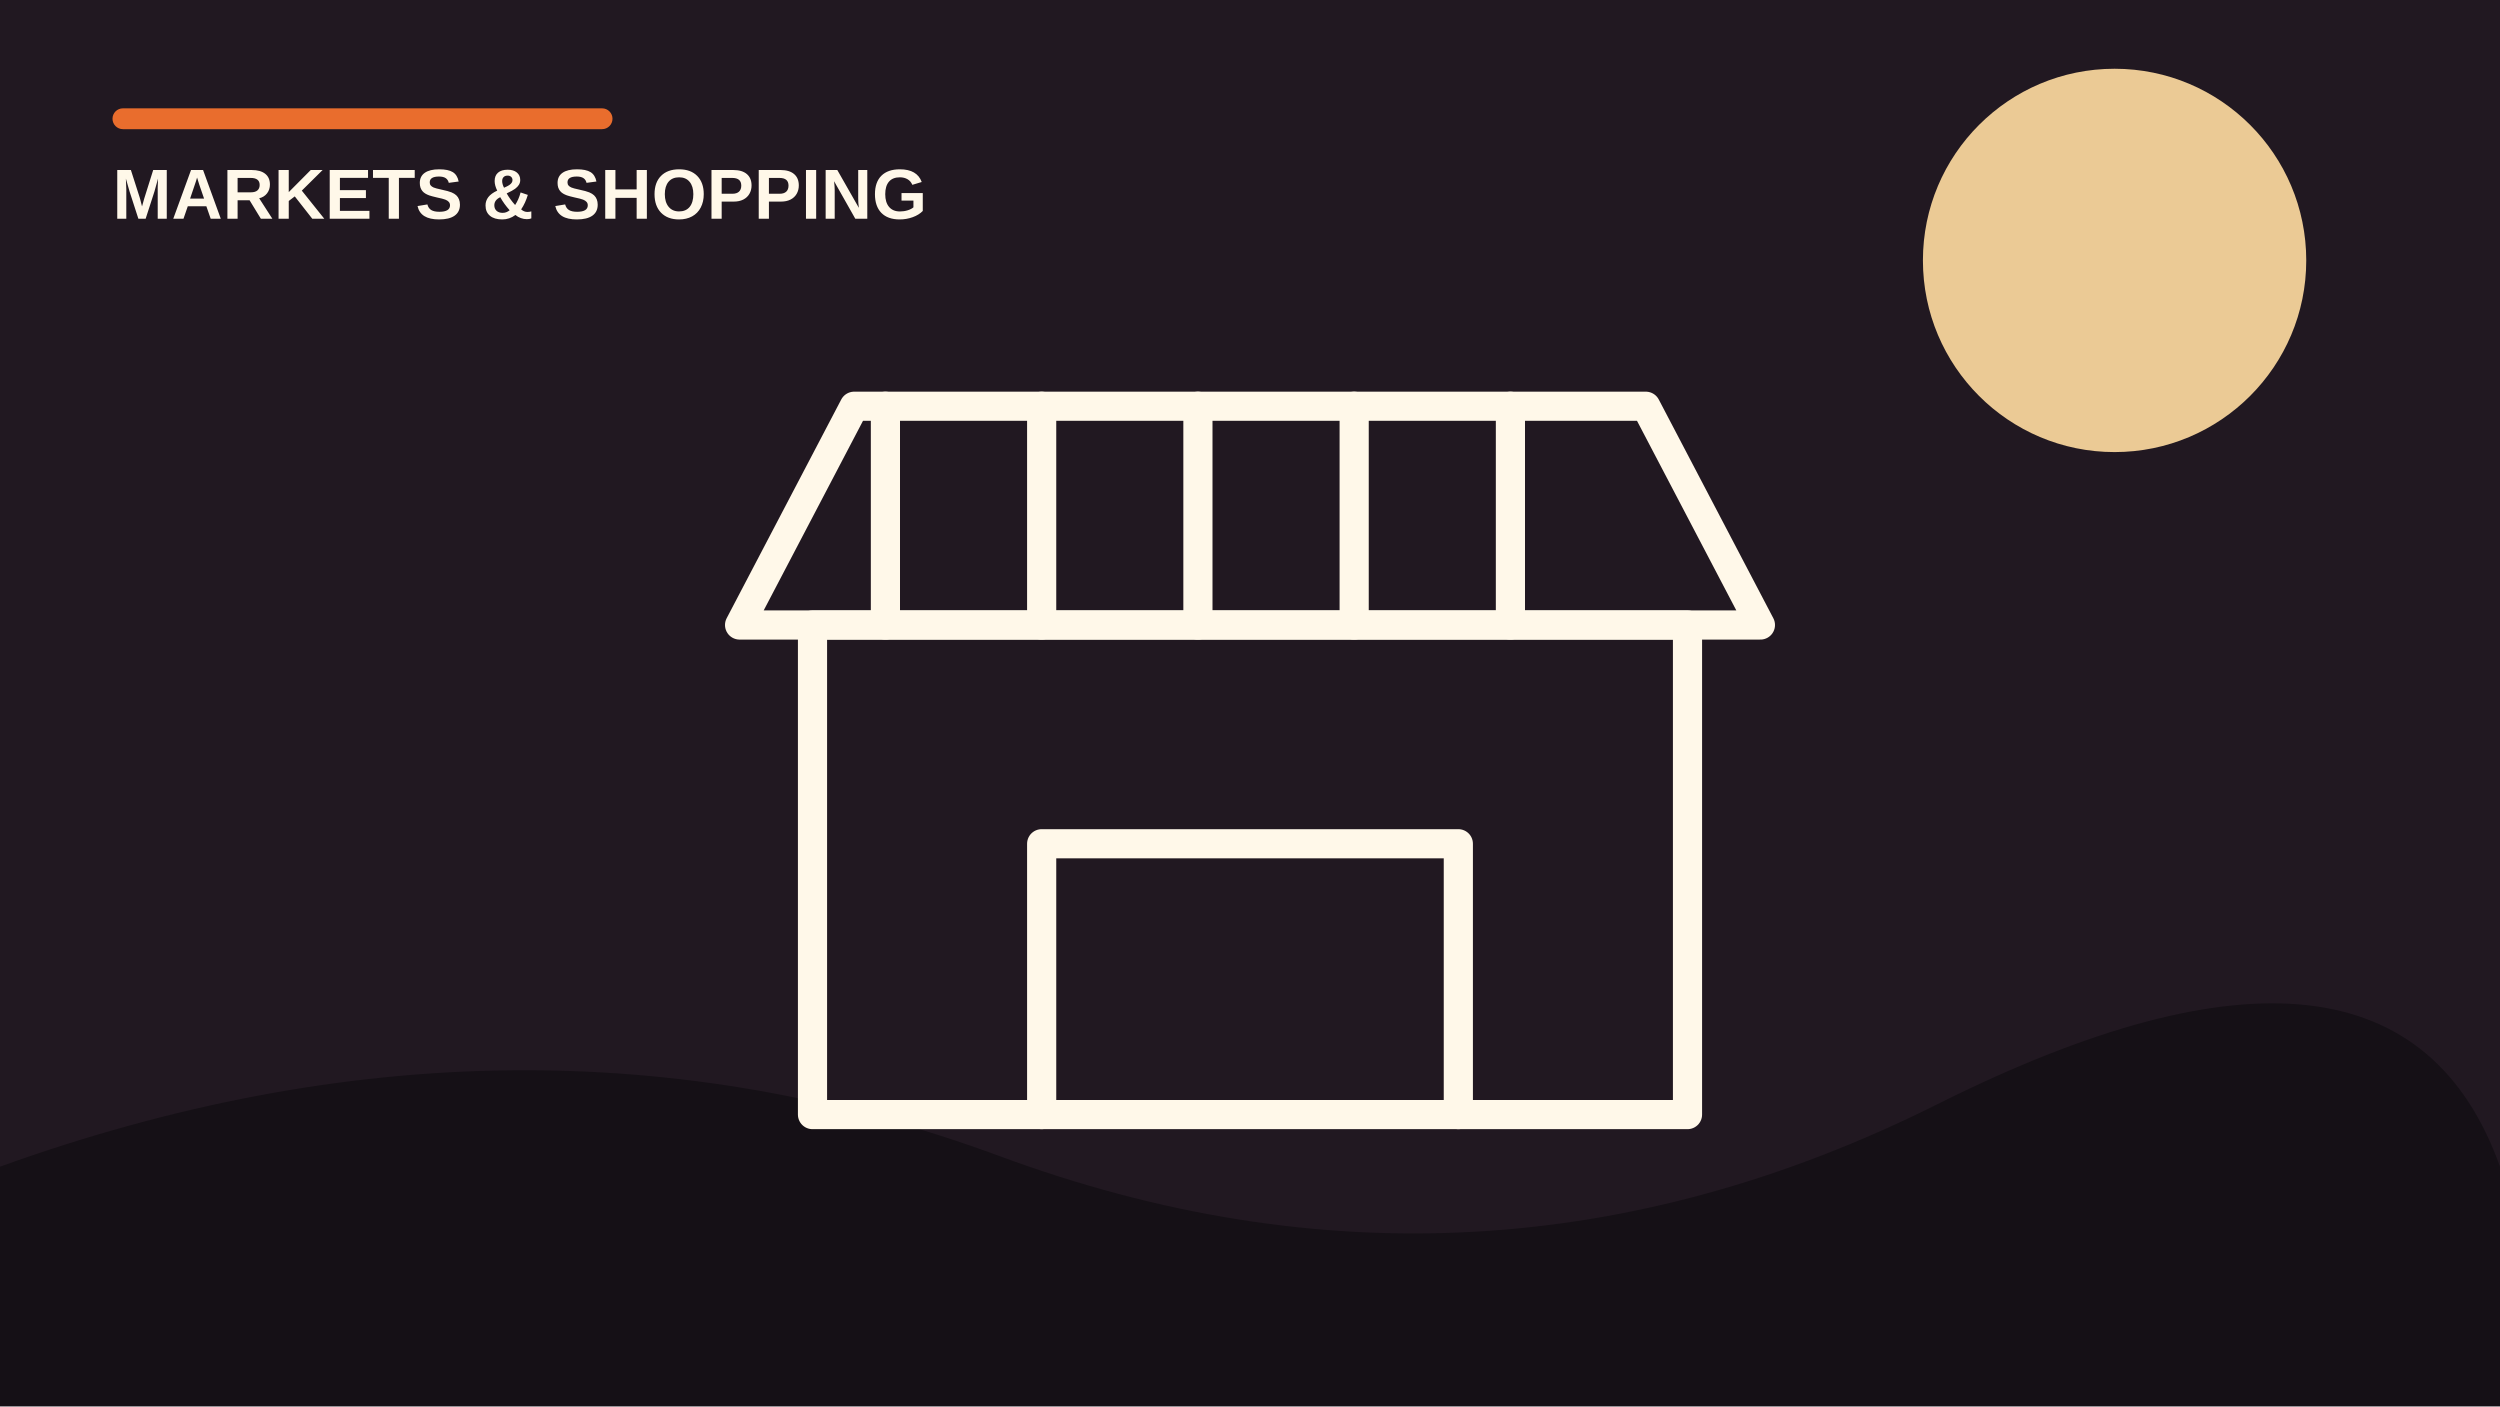
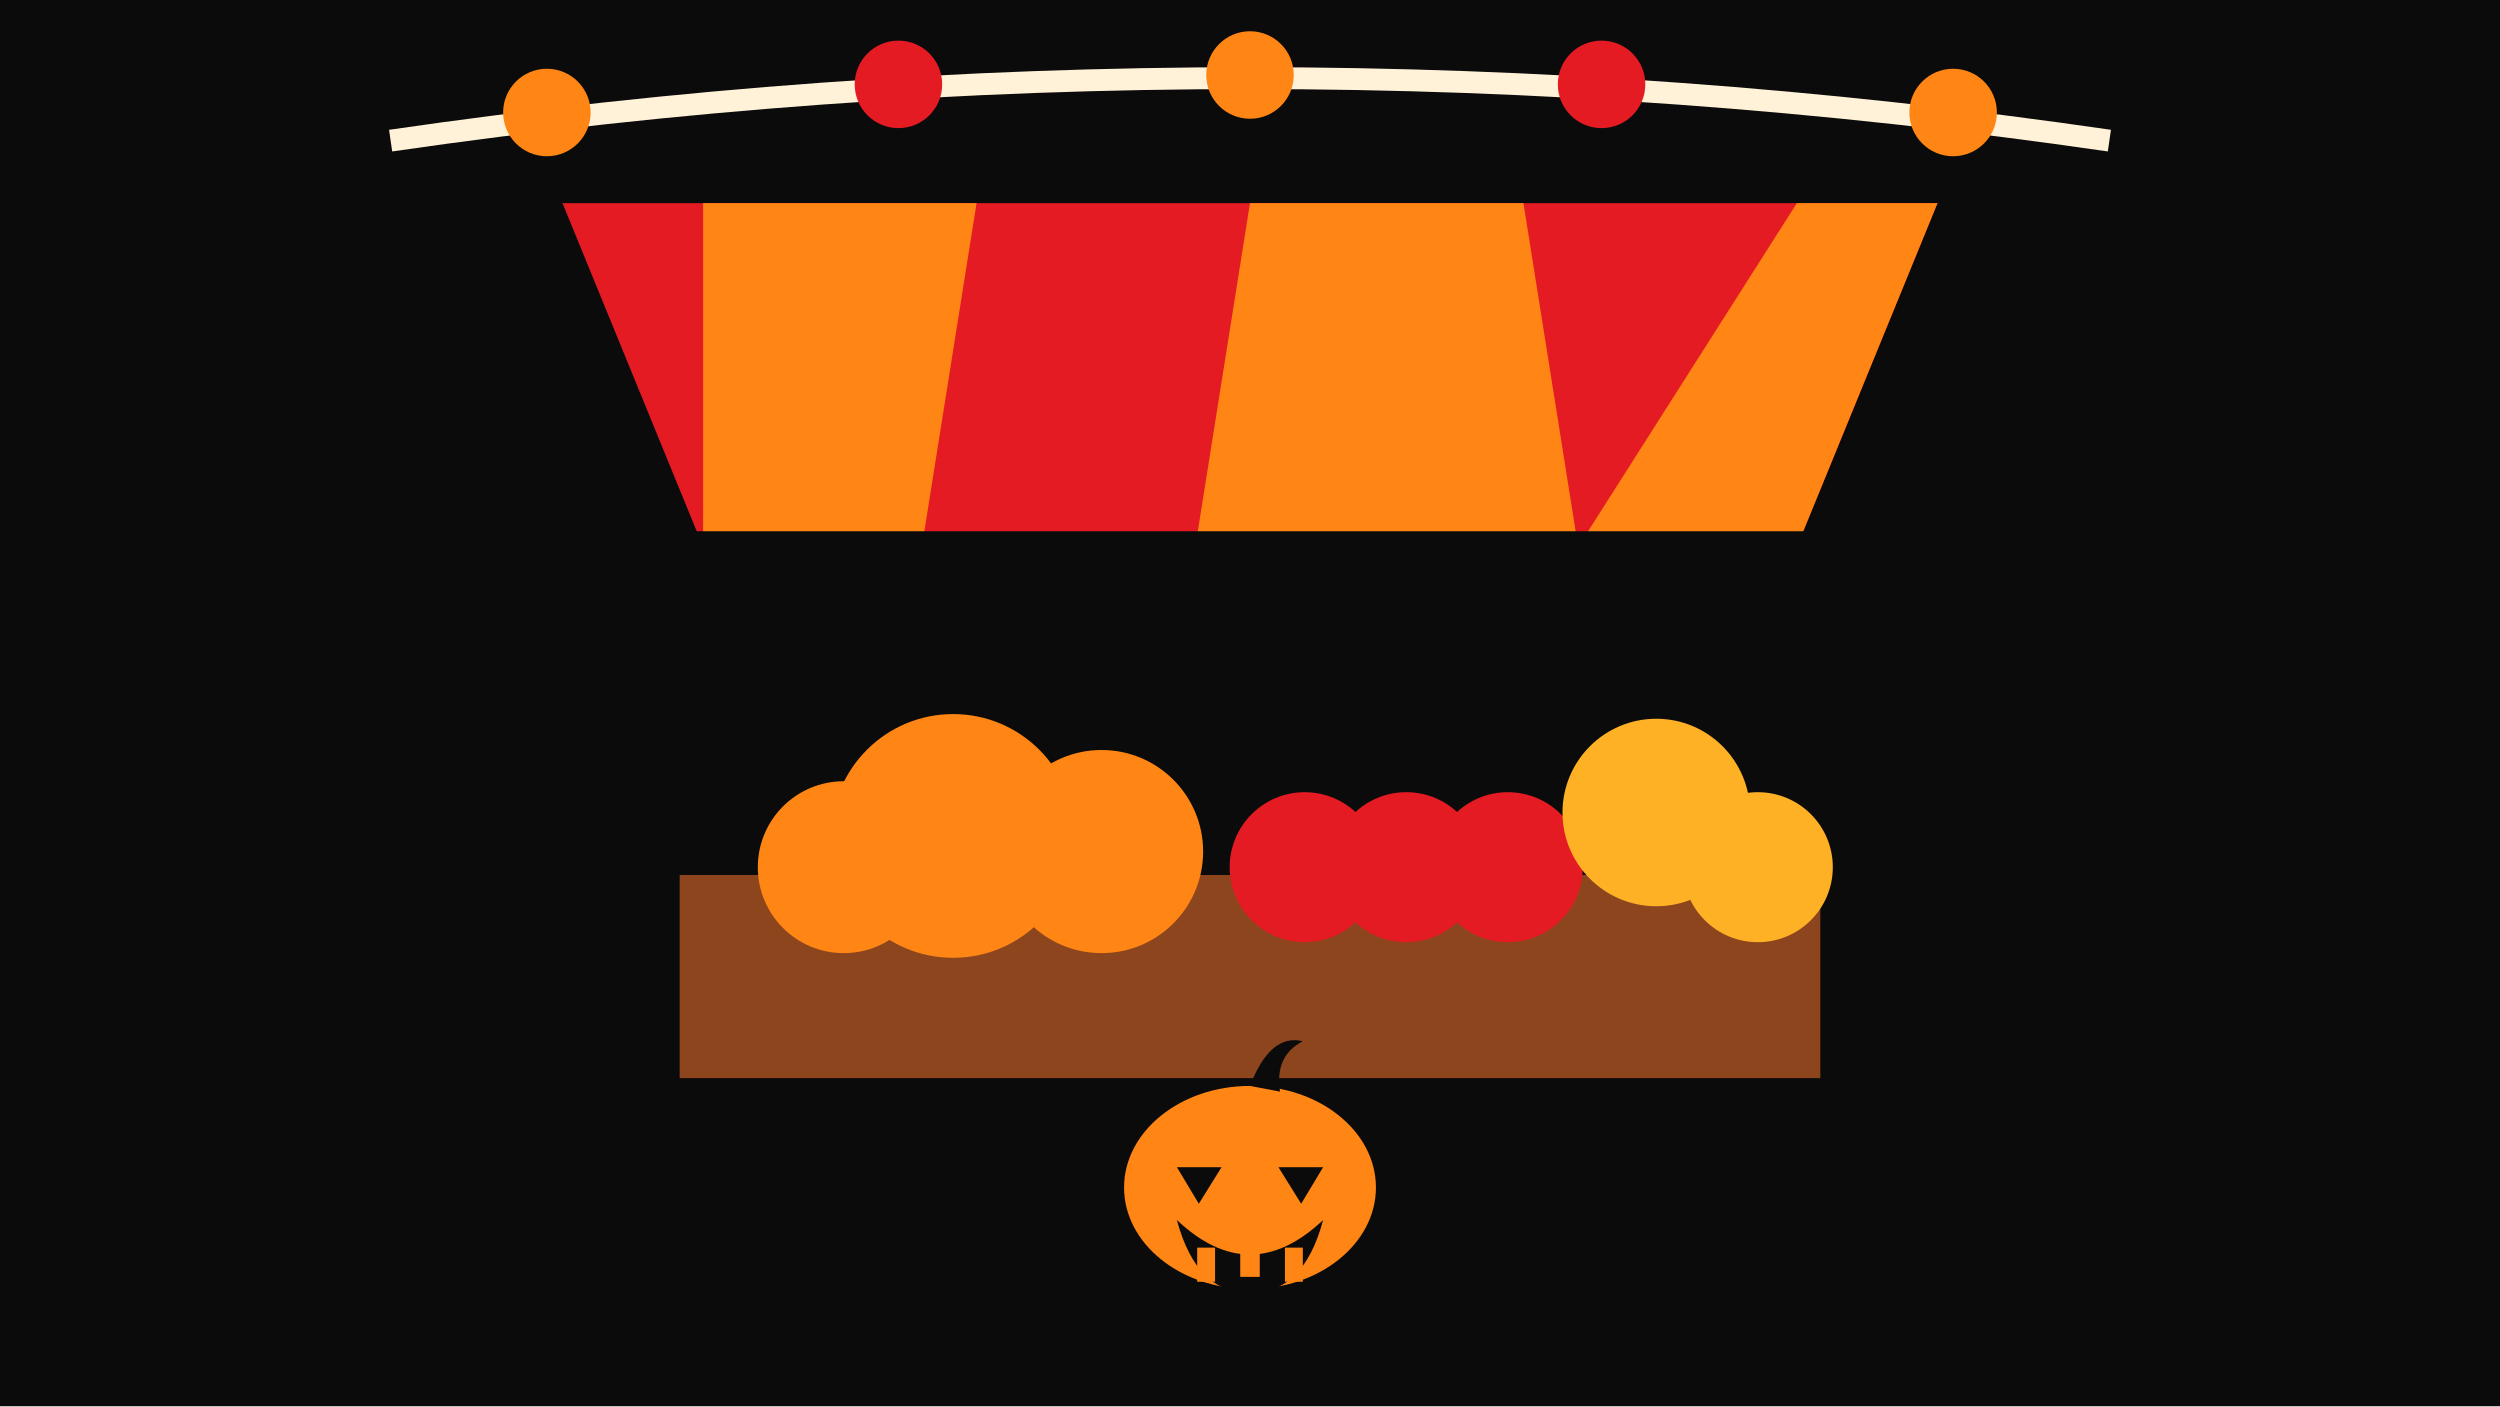
- <svg xmlns="http://www.w3.org/2000/svg" viewBox="0 0 1200 675" role="img" aria-label="Markets &amp; shopping">
-   <rect width="1200" height="675" fill="#211821" />
-   <circle cx="1015" cy="125" r="92" fill="#f5d39a" opacity=".95" />
-   <path d="M0 560 Q250 470 480 555 T930 530 T1200 560 V675 H0Z" fill="#151016" />
-   <g stroke="#fff8e9" stroke-width="14" stroke-linecap="round" stroke-linejoin="round" fill="none">
-     <path d="M390 300h420v235H390z" />
-     <path d="M355 300h490l-55-105H410z" />
-     <path d="M425 195v105M500 195v105M575 195v105M650 195v105M725 195v105" />
-     <path d="M500 535V405h200v130" />
+ <svg xmlns="http://www.w3.org/2000/svg" viewBox="0 0 1600 900" role="img" aria-label="Markets and fairs">
+   <rect width="1600" height="900" fill="#0b0b0b" />
+   <path d="M360 130h880l-90 220H450Z" fill="#e51b23" />
+   <path d="M450 130h175l-35 220H450Zm350 0h175l35 220H765Zm350 0h90l-90 220h-140Z" fill="#ff8514" />
+   <rect x="420" y="340" width="760" height="350" fill="#0b0b0b" />
+   <rect x="435" y="560" width="730" height="130" fill="#8d451d" />
+   <g fill="#ff8514">
+     <circle cx="610" cy="535" r="78" />
+     <circle cx="705" cy="545" r="65" />
+     <circle cx="540" cy="555" r="55" />
  </g>
-   <rect x="54" y="52" width="240" height="10" rx="5" fill="#e96d2d" />
-   <text x="54" y="105" fill="#fff8e9" font-family="Arial, sans-serif" font-size="34" font-weight="700">MARKETS &amp; SHOPPING</text>
+   <g fill="#e51b23">
+     <circle cx="835" cy="555" r="48" />
+     <circle cx="900" cy="555" r="48" />
+     <circle cx="965" cy="555" r="48" />
+   </g>
+   <g fill="#ffb126">
+     <circle cx="1060" cy="520" r="60" />
+     <circle cx="1125" cy="555" r="48" />
+   </g>
+   <path d="M250 90Q800 10 1350 90" fill="none" stroke="#fff2d8" stroke-width="14" />
+   <g fill="#ff8514">
+     <circle cx="350" cy="72" r="28" />
+     <circle cx="800" cy="48" r="28" />
+     <circle cx="1250" cy="72" r="28" />
+   </g>
+   <g fill="#e51b23">
+     <circle cx="575" cy="54" r="28" />
+     <circle cx="1025" cy="54" r="28" />
+   </g>
+   <g transform="translate(800 760) scale(0.52)">
+     <ellipse cx="0" cy="0" rx="155" ry="125" fill="#ff8514" />
+     <path d="M0-125q25-65 65-55-35 18-28 62Z" fill="#0b0b0b" />
+     <path d="M-90-25h55l-28 45Z" fill="#0b0b0b" />
+     <path d="M90-25H35l28 45Z" fill="#0b0b0b" />
+     <path d="M-90 40q90 85 180 0-24 90-90 90t-90-90Z" fill="#0b0b0b" />
+     <rect x="-12" y="65" width="24" height="45" fill="#ff8514" />
+     <rect x="-65" y="74" width="22" height="42" fill="#ff8514" />
+     <rect x="43" y="74" width="22" height="42" fill="#ff8514" />
+   </g>
</svg>
